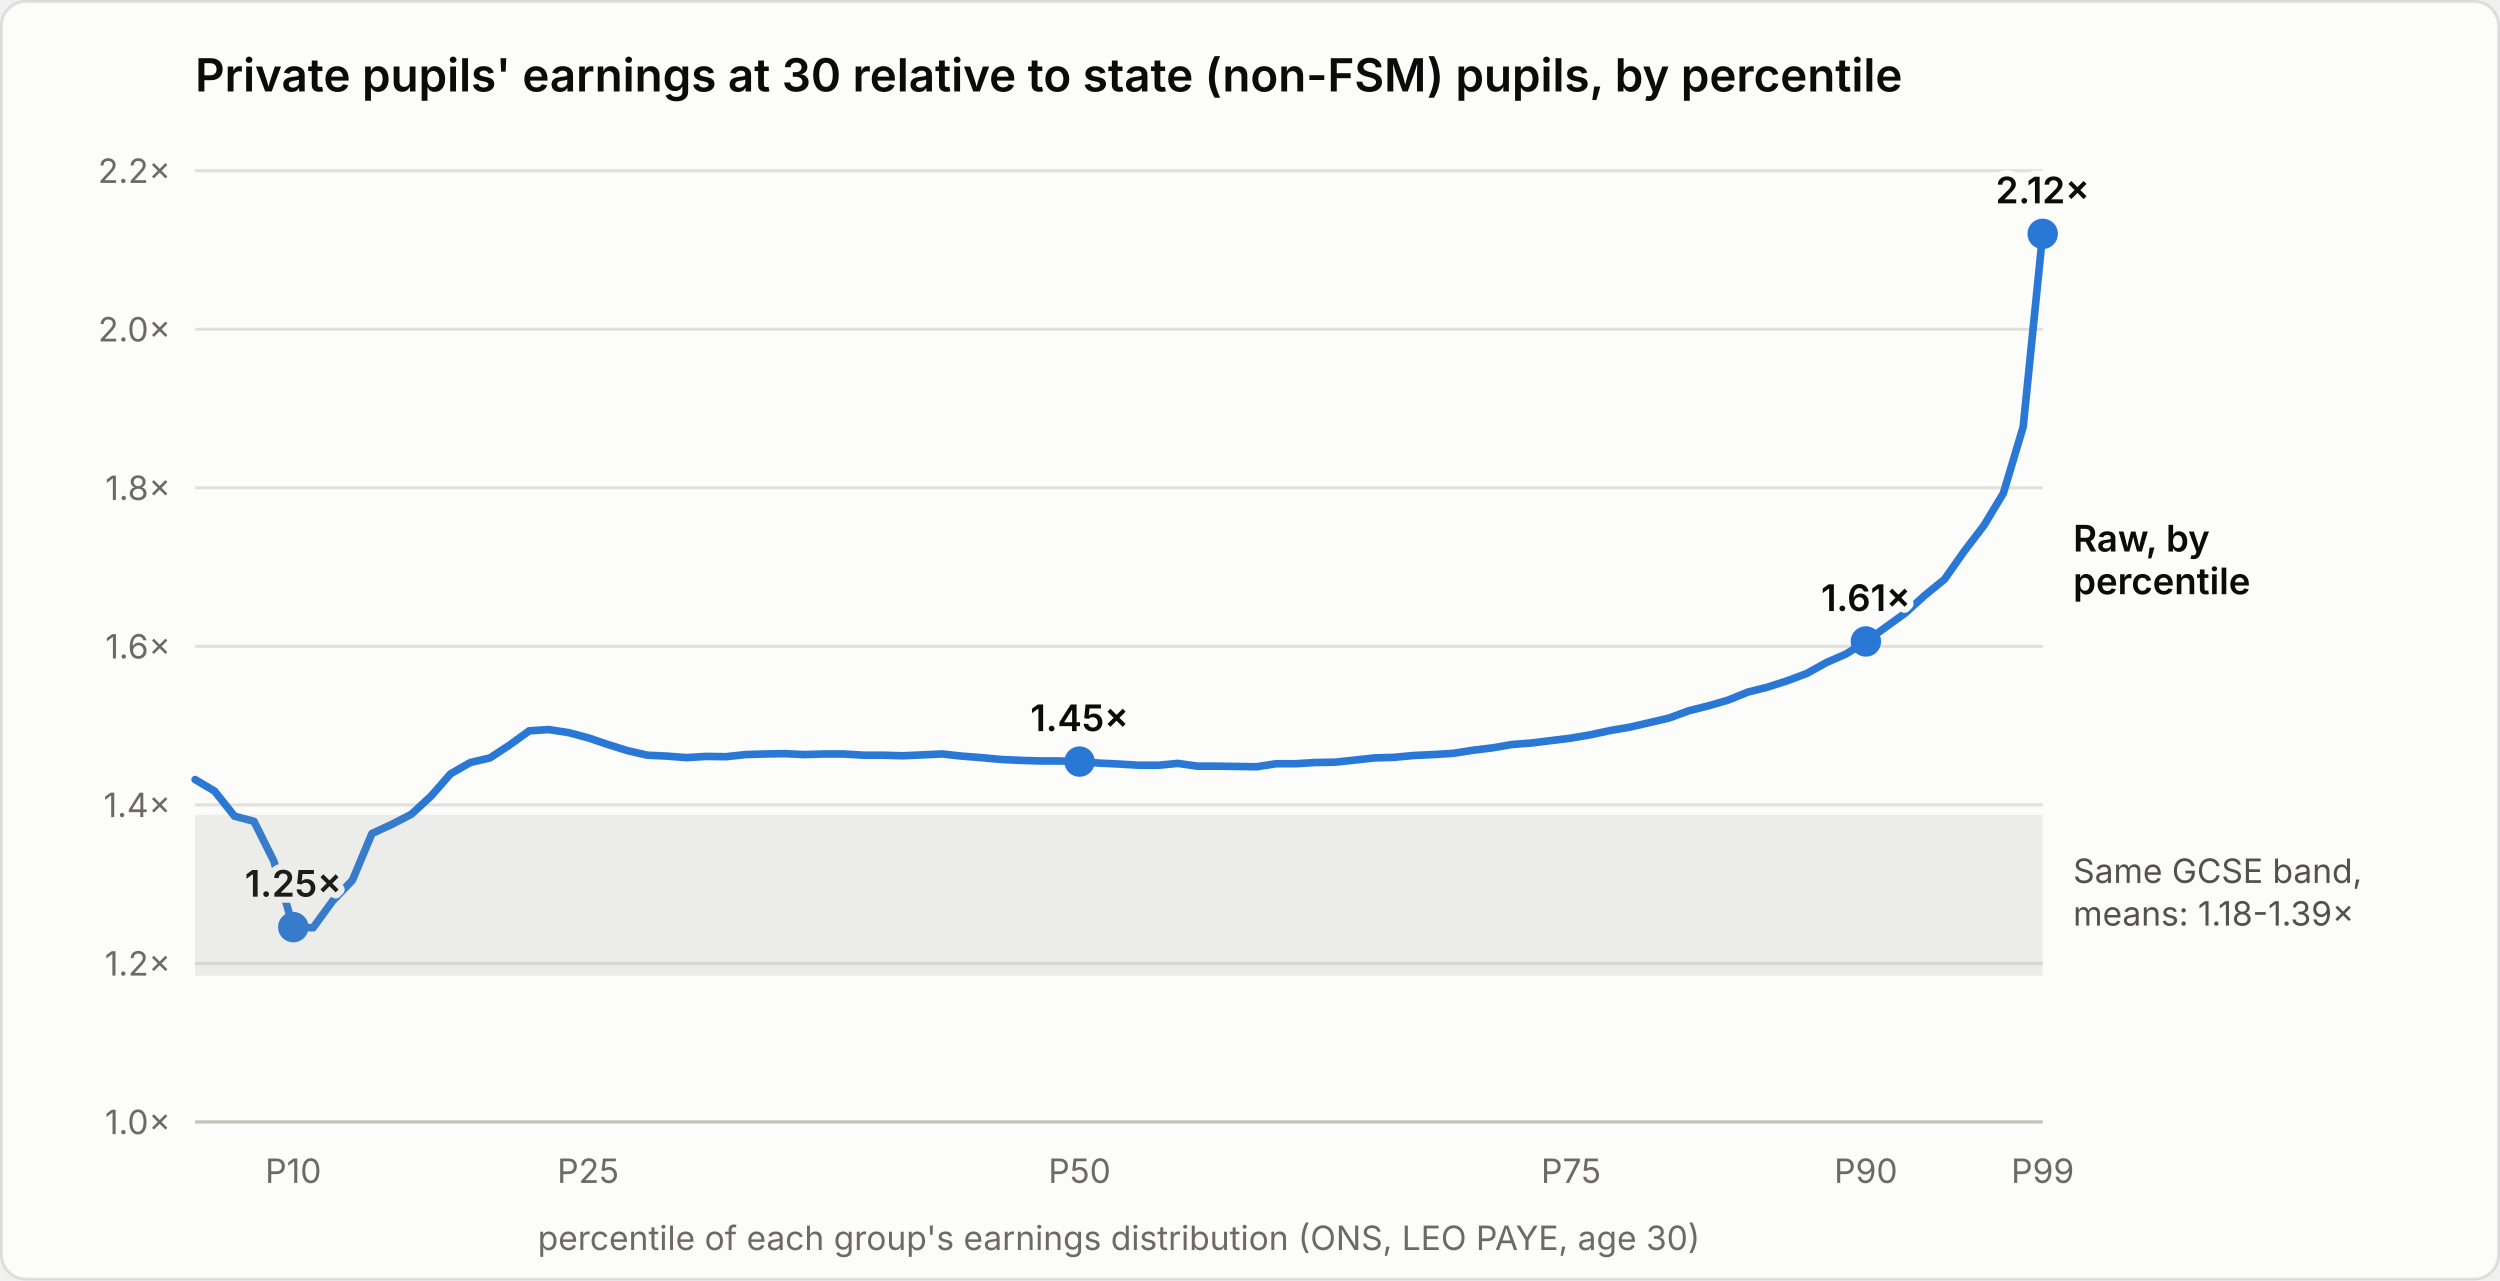
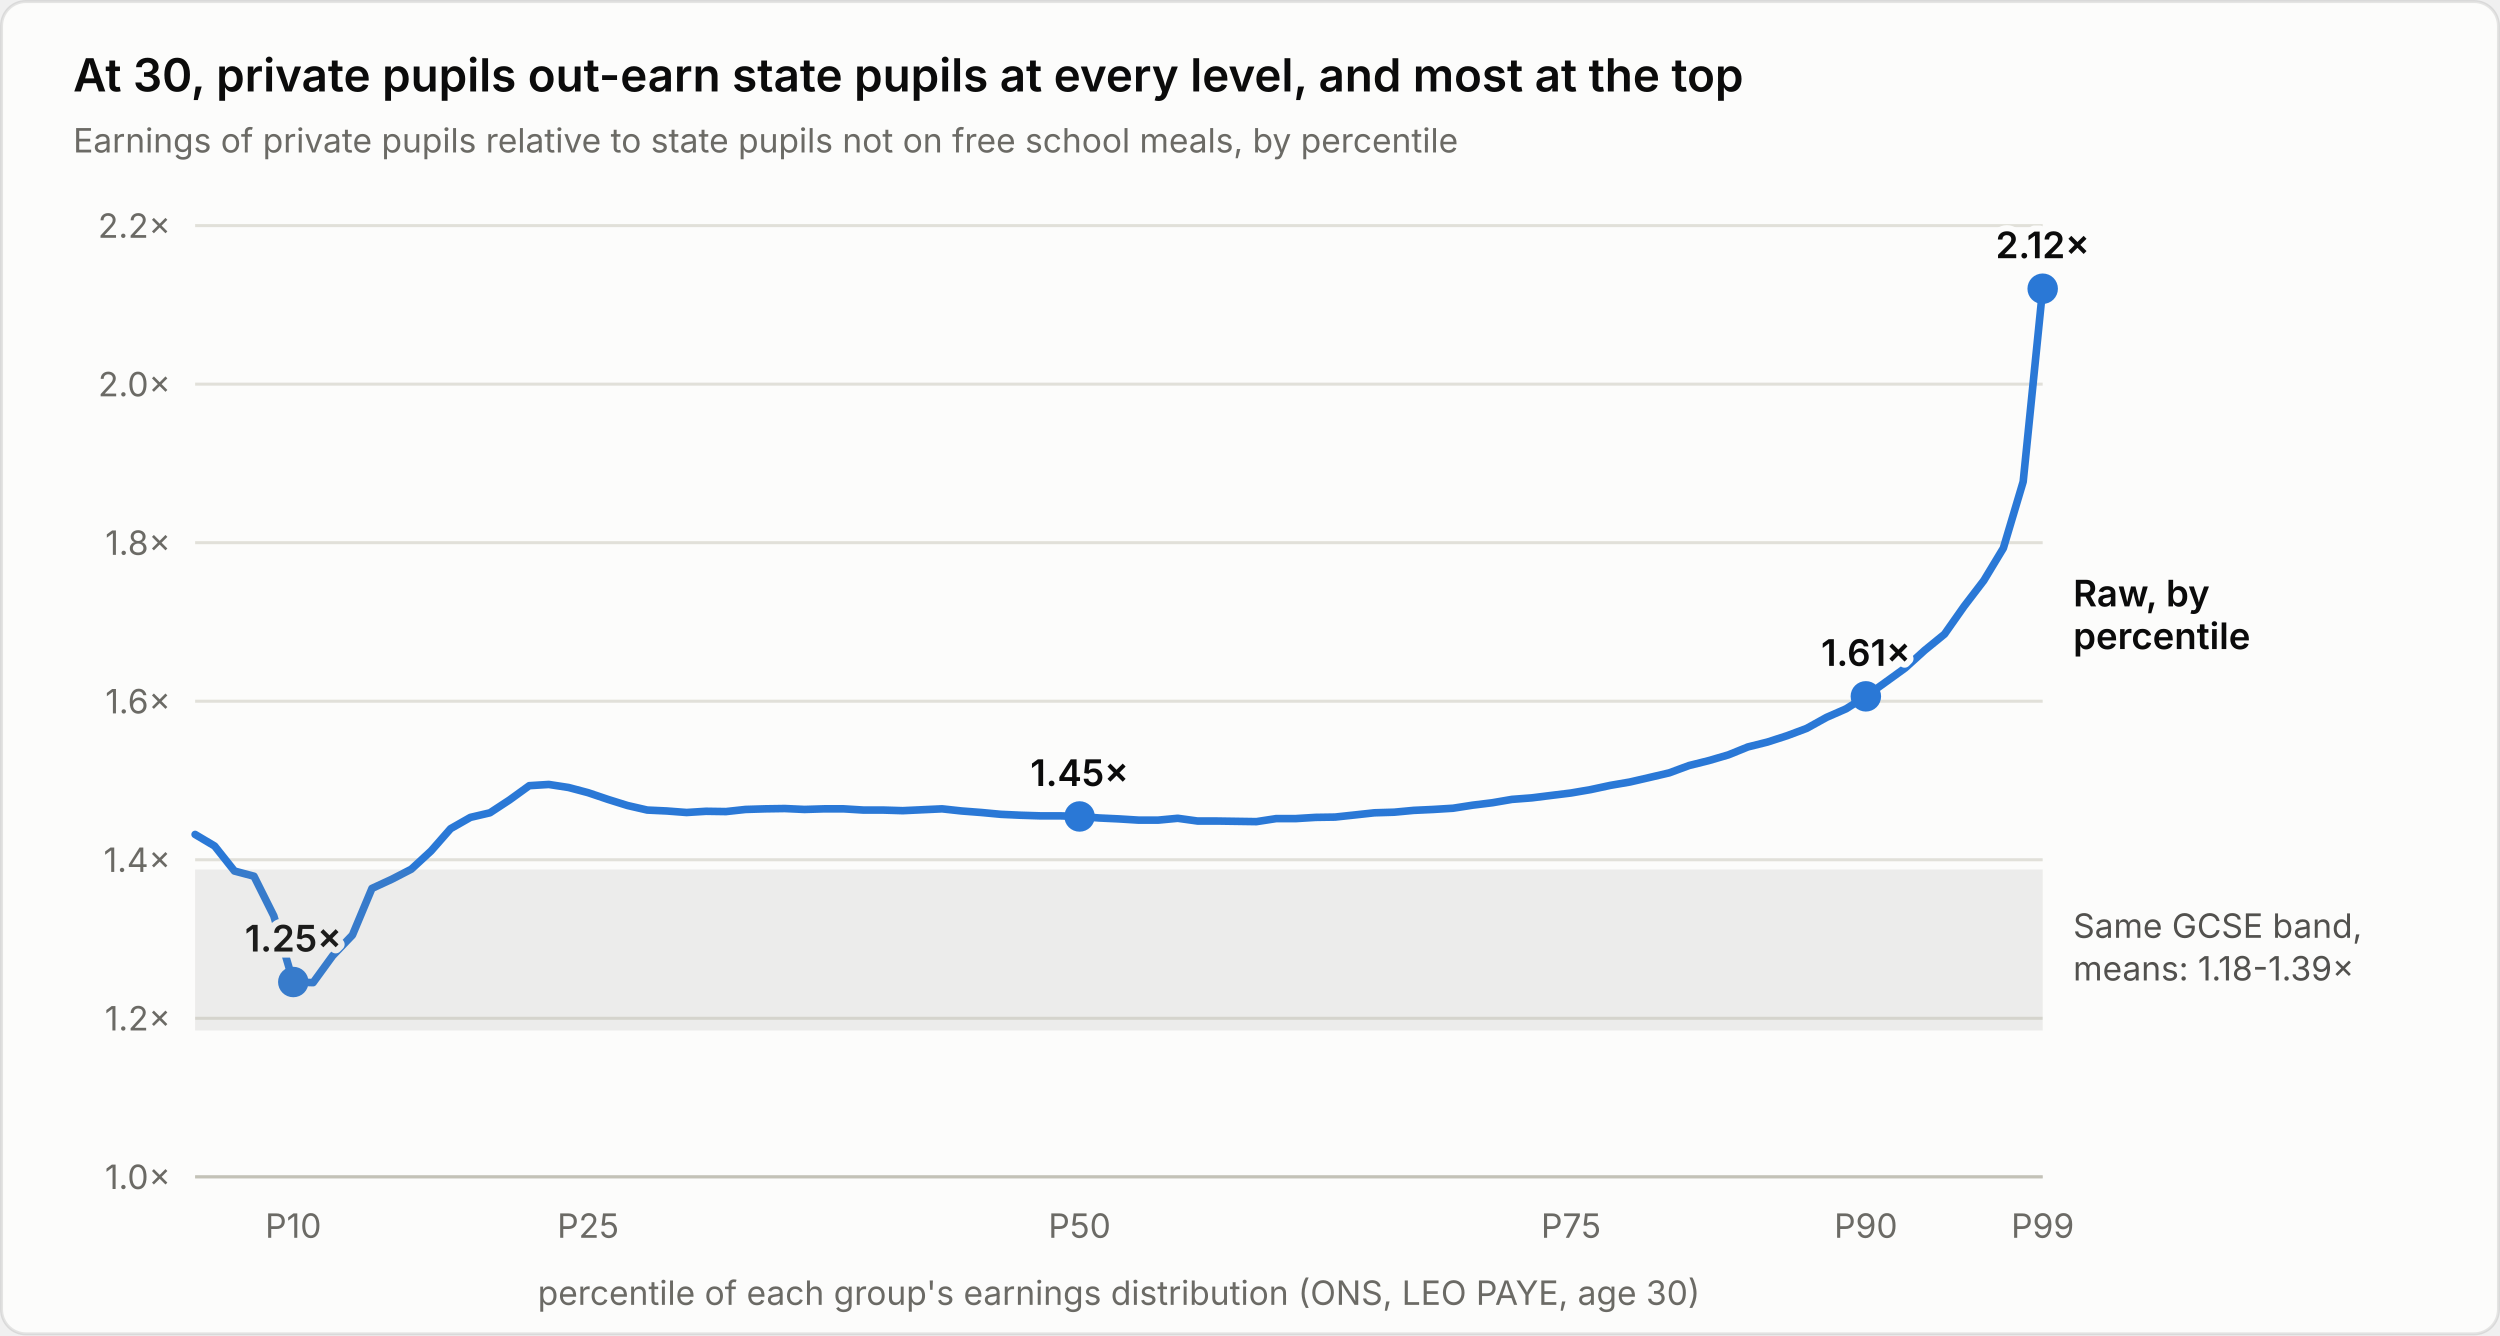
- <svg xmlns="http://www.w3.org/2000/svg" viewBox="0 0 820 420" width="820" height="420" role="img" aria-labelledby="t d">
+ <svg xmlns="http://www.w3.org/2000/svg" viewBox="0 0 820 438" width="820" height="438" role="img" aria-labelledby="t d">
  <style>
  .surface { fill: #fcfcfb; stroke: rgba(11,11,11,.10); }
  .t1 { fill: #0b0b0b; } .t2 { fill: #52514e; } .t3 { fill: #6b6a65; }
  .grid { stroke: #e1e0d9; stroke-width: 1; } .axis { stroke: #c3c2b7; stroke-width: 1; }
  .ind { fill: #2a78d6; stroke: #2a78d6; } .ind-l { stroke: #2a78d6; fill: none; } .ind-band { fill: #2a78d6; opacity: .18; }
  .gra { fill: #eb6834; stroke: #eb6834; } .gra-l { stroke: #eb6834; fill: none; }
  .com { fill: #1baf7a; stroke: #1baf7a; } .com-l { stroke: #1baf7a; fill: none; }
  .neu { fill: #898781; stroke: #898781; } .neu-l { stroke: #898781; fill: none; } .neu-band { fill: #898781; opacity: .14; }
  .hollow { fill: #fcfcfb; stroke-width: 2; }
  .ink { stroke: #0b0b0b; fill: none; }
  .dash { stroke-dasharray: 5 4; }
  .halo { paint-order: stroke; stroke: #fcfcfb; stroke-width: 4px; stroke-linejoin: round; }
  text { font-family: system-ui, -apple-system, 'Segoe UI', sans-serif; }
  @media (prefers-color-scheme: dark) {
    .surface { fill: #1a1a19; stroke: rgba(255,255,255,.10); }
    .t1 { fill: #ffffff; } .t2 { fill: #c3c2b7; } .t3 { fill: #a9a8a1; }
    .grid { stroke: #2c2c2a; } .axis { stroke: #383835; }
    .ind { fill: #3987e5; stroke: #3987e5; } .ind-l { stroke: #3987e5; } .ind-band { fill: #3987e5; }
    .gra { fill: #d95926; stroke: #d95926; } .gra-l { stroke: #d95926; }
    .com { fill: #199e70; stroke: #199e70; } .com-l { stroke: #199e70; }
    .hollow { fill: #1a1a19; }
    .ink { stroke: #ffffff; }
    .halo { stroke: #1a1a19; }
  }
</style>
-   <rect class="surface" x="0.5" y="0.5" width="819" height="419" rx="8" />
-   <text class="t1" x="64.0" y="30.0" font-size="15" text-anchor="start" font-weight="600">Private pupils' earnings at 30 relative to state (non-FSM) pupils, by percentile</text>
-   <line class="grid" x1="64.0" y1="368.0" x2="670.0" y2="368.0" stroke-width="1" />
-   <text class="t3" x="56.0" y="372.0" font-size="11" text-anchor="end">1.0×</text>
-   <line class="grid" x1="64.0" y1="316.0" x2="670.0" y2="316.0" stroke-width="1" />
-   <text class="t3" x="56.0" y="320.0" font-size="11" text-anchor="end">1.2×</text>
-   <line class="grid" x1="64.0" y1="264.0" x2="670.0" y2="264.0" stroke-width="1" />
-   <text class="t3" x="56.0" y="268.0" font-size="11" text-anchor="end">1.4×</text>
-   <line class="grid" x1="64.0" y1="212.0" x2="670.0" y2="212.0" stroke-width="1" />
-   <text class="t3" x="56.0" y="216.0" font-size="11" text-anchor="end">1.6×</text>
-   <line class="grid" x1="64.0" y1="160.0" x2="670.0" y2="160.0" stroke-width="1" />
-   <text class="t3" x="56.0" y="164.0" font-size="11" text-anchor="end">1.8×</text>
-   <line class="grid" x1="64.0" y1="108.0" x2="670.0" y2="108.0" stroke-width="1" />
-   <text class="t3" x="56.0" y="112.0" font-size="11" text-anchor="end">2.0×</text>
-   <line class="grid" x1="64.0" y1="56.0" x2="670.0" y2="56.0" stroke-width="1" />
-   <text class="t3" x="56.0" y="60.0" font-size="11" text-anchor="end">2.2×</text>
-   <text class="t3" x="96.2" y="388.0" font-size="11" text-anchor="middle">P10</text>
-   <text class="t3" x="192.9" y="388.0" font-size="11" text-anchor="middle">P25</text>
-   <text class="t3" x="354.1" y="388.0" font-size="11" text-anchor="middle">P50</text>
-   <text class="t3" x="515.3" y="388.0" font-size="11" text-anchor="middle">P75</text>
-   <text class="t3" x="612.0" y="388.0" font-size="11" text-anchor="middle">P90</text>
-   <text class="t3" x="670.0" y="388.0" font-size="11" text-anchor="middle">P99</text>
-   <text class="t3" x="367.0" y="410.0" font-size="11" text-anchor="middle">percentile of each group's earnings distribution (ONS, LEO PAYE, age 30)</text>
-   <line class="axis" x1="64.0" y1="368.0" x2="670.0" y2="368.0" stroke-width="1" />
-   <path class="ind-l" d="M64.0,255.7 L70.4,259.5 L76.9,267.7 L83.3,269.4 L89.8,282.4 L96.2,304.1 L102.7,304.3 L109.1,295.5 L115.6,288.7 L122.0,273.4 L128.5,270.4 L134.9,267.1 L141.4,261.1 L147.8,253.8 L154.3,250.1 L160.7,248.6 L167.1,244.4 L173.6,239.7 L180.0,239.3 L186.5,240.3 L192.9,242.0 L199.4,244.2 L205.8,246.2 L212.3,247.7 L218.7,248.0 L225.2,248.5 L231.6,248.1 L238.1,248.2 L244.5,247.5 L251.0,247.3 L257.4,247.2 L263.9,247.5 L270.3,247.3 L276.7,247.3 L283.2,247.7 L289.6,247.7 L296.1,247.9 L302.5,247.6 L309.0,247.3 L315.4,248.0 L321.9,248.5 L328.3,249.1 L334.8,249.4 L341.2,249.6 L347.7,249.6 L354.1,249.8 L360.6,250.3 L367.0,250.6 L373.4,251.0 L379.9,251.0 L386.3,250.4 L392.8,251.3 L399.2,251.3 L405.7,251.4 L412.1,251.5 L418.6,250.5 L425.0,250.5 L431.5,250.1 L437.9,250.0 L444.4,249.3 L450.8,248.6 L457.3,248.4 L463.7,247.8 L470.1,247.5 L476.6,247.1 L483.0,246.1 L489.5,245.3 L495.9,244.2 L502.4,243.7 L508.8,242.9 L515.3,242.1 L521.7,241.0 L528.2,239.6 L534.6,238.5 L541.1,237.0 L547.5,235.5 L554.0,233.1 L560.4,231.5 L566.9,229.6 L573.3,227.0 L579.7,225.4 L586.2,223.3 L592.6,220.9 L599.1,217.3 L605.5,214.5 L612.0,210.4 L618.4,205.8 L624.9,201.1 L631.3,195.3 L637.8,190.0 L644.2,180.9 L650.7,172.4 L657.1,161.8 L663.6,140.0 L670.0,76.7" stroke-width="2.5" stroke-linejoin="round" stroke-linecap="round" />
-   <circle class="ind" cx="96.2" cy="304.1" r="4.5" />
-   <text class="t1 halo" x="96.2" y="294.1" font-size="12" text-anchor="middle" font-weight="600">1.25×</text>
-   <circle class="ind" cx="354.1" cy="249.8" r="4.5" />
-   <text class="t1 halo" x="354.1" y="239.8" font-size="12" text-anchor="middle" font-weight="600">1.45×</text>
-   <circle class="ind" cx="612.0" cy="210.4" r="4.5" />
-   <text class="t1 halo" x="612.0" y="200.4" font-size="12" text-anchor="middle" font-weight="600">1.61×</text>
-   <circle class="ind" cx="670.0" cy="76.7" r="4.5" />
-   <text class="t1 halo" x="670.0" y="66.7" font-size="12" text-anchor="middle" font-weight="600">2.12×</text>
-   <rect class="neu-band" x="64.0" y="267.2" width="606.0" height="52.8" rx="0" />
-   <text class="t2" x="680.0" y="289.6" font-size="11" text-anchor="start">Same GCSE band,</text>
-   <text class="t2" x="680.0" y="303.6" font-size="11" text-anchor="start">means: 1.18-1.39×</text>
-   <text class="t1" x="680.0" y="180.9" font-size="12" text-anchor="start" font-weight="600">Raw, by</text>
-   <text class="t1" x="680.0" y="194.9" font-size="12" text-anchor="start" font-weight="600">percentile</text>
+   <rect class="surface" x="0.5" y="0.5" width="819" height="437" rx="8" />
+   <text class="t1" x="24.0" y="30.0" font-size="15" text-anchor="start" font-weight="600">At 30, private pupils out-earn state pupils at every level, and most at the top</text>
+   <text class="t3" x="24.0" y="50.0" font-size="11" text-anchor="start">Earnings of private pupils relative to state pupils not on free school meals, by percentile</text>
+   <line class="grid" x1="64.0" y1="386.0" x2="670.0" y2="386.0" stroke-width="1" />
+   <text class="t3" x="56.0" y="390.0" font-size="11" text-anchor="end">1.0×</text>
+   <line class="grid" x1="64.0" y1="334.0" x2="670.0" y2="334.0" stroke-width="1" />
+   <text class="t3" x="56.0" y="338.0" font-size="11" text-anchor="end">1.2×</text>
+   <line class="grid" x1="64.0" y1="282.0" x2="670.0" y2="282.0" stroke-width="1" />
+   <text class="t3" x="56.0" y="286.0" font-size="11" text-anchor="end">1.4×</text>
+   <line class="grid" x1="64.0" y1="230.0" x2="670.0" y2="230.0" stroke-width="1" />
+   <text class="t3" x="56.0" y="234.0" font-size="11" text-anchor="end">1.6×</text>
+   <line class="grid" x1="64.0" y1="178.0" x2="670.0" y2="178.0" stroke-width="1" />
+   <text class="t3" x="56.0" y="182.0" font-size="11" text-anchor="end">1.8×</text>
+   <line class="grid" x1="64.0" y1="126.0" x2="670.0" y2="126.0" stroke-width="1" />
+   <text class="t3" x="56.0" y="130.0" font-size="11" text-anchor="end">2.0×</text>
+   <line class="grid" x1="64.0" y1="74.0" x2="670.0" y2="74.0" stroke-width="1" />
+   <text class="t3" x="56.0" y="78.0" font-size="11" text-anchor="end">2.2×</text>
+   <text class="t3" x="96.2" y="406.0" font-size="11" text-anchor="middle">P10</text>
+   <text class="t3" x="192.9" y="406.0" font-size="11" text-anchor="middle">P25</text>
+   <text class="t3" x="354.1" y="406.0" font-size="11" text-anchor="middle">P50</text>
+   <text class="t3" x="515.3" y="406.0" font-size="11" text-anchor="middle">P75</text>
+   <text class="t3" x="612.0" y="406.0" font-size="11" text-anchor="middle">P90</text>
+   <text class="t3" x="670.0" y="406.0" font-size="11" text-anchor="middle">P99</text>
+   <text class="t3" x="367.0" y="428.0" font-size="11" text-anchor="middle">percentile of each group's earnings distribution (ONS, LEO PAYE, age 30)</text>
+   <line class="axis" x1="64.0" y1="386.0" x2="670.0" y2="386.0" stroke-width="1" />
+   <path class="ind-l" d="M64.0,273.7 L70.4,277.5 L76.9,285.7 L83.3,287.4 L89.8,300.4 L96.2,322.1 L102.7,322.3 L109.1,313.5 L115.6,306.7 L122.0,291.4 L128.5,288.4 L134.9,285.1 L141.4,279.1 L147.8,271.8 L154.3,268.1 L160.7,266.6 L167.1,262.4 L173.6,257.7 L180.0,257.3 L186.5,258.3 L192.9,260.0 L199.4,262.2 L205.8,264.2 L212.3,265.7 L218.7,266.0 L225.2,266.5 L231.6,266.1 L238.1,266.2 L244.5,265.5 L251.0,265.3 L257.4,265.2 L263.9,265.5 L270.3,265.3 L276.7,265.3 L283.2,265.7 L289.6,265.7 L296.1,265.9 L302.5,265.6 L309.0,265.3 L315.4,266.0 L321.9,266.5 L328.3,267.1 L334.8,267.4 L341.2,267.6 L347.7,267.6 L354.1,267.8 L360.6,268.3 L367.0,268.6 L373.4,269.0 L379.9,269.0 L386.3,268.4 L392.8,269.3 L399.2,269.3 L405.7,269.4 L412.1,269.5 L418.6,268.5 L425.0,268.5 L431.5,268.1 L437.9,268.0 L444.4,267.3 L450.8,266.6 L457.3,266.4 L463.7,265.8 L470.1,265.5 L476.6,265.1 L483.0,264.1 L489.5,263.3 L495.9,262.2 L502.4,261.7 L508.8,260.9 L515.3,260.1 L521.7,259.0 L528.2,257.6 L534.6,256.5 L541.1,255.0 L547.5,253.5 L554.0,251.1 L560.4,249.5 L566.9,247.6 L573.3,245.0 L579.7,243.4 L586.2,241.3 L592.6,238.9 L599.1,235.3 L605.5,232.5 L612.0,228.4 L618.4,223.8 L624.9,219.1 L631.3,213.3 L637.8,208.0 L644.2,198.9 L650.7,190.4 L657.1,179.8 L663.6,158.0 L670.0,94.7" stroke-width="2.5" stroke-linejoin="round" stroke-linecap="round" />
+   <circle class="ind" cx="96.2" cy="322.1" r="4.5" />
+   <text class="t1 halo" x="96.2" y="312.1" font-size="12" text-anchor="middle" font-weight="600">1.25×</text>
+   <circle class="ind" cx="354.1" cy="267.8" r="4.5" />
+   <text class="t1 halo" x="354.1" y="257.8" font-size="12" text-anchor="middle" font-weight="600">1.45×</text>
+   <circle class="ind" cx="612.0" cy="228.4" r="4.5" />
+   <text class="t1 halo" x="612.0" y="218.4" font-size="12" text-anchor="middle" font-weight="600">1.61×</text>
+   <circle class="ind" cx="670.0" cy="94.7" r="4.5" />
+   <text class="t1 halo" x="670.0" y="84.7" font-size="12" text-anchor="middle" font-weight="600">2.12×</text>
+   <rect class="neu-band" x="64.0" y="285.2" width="606.0" height="52.8" rx="0" />
+   <text class="t2" x="680.0" y="307.6" font-size="11" text-anchor="start">Same GCSE band,</text>
+   <text class="t2" x="680.0" y="321.6" font-size="11" text-anchor="start">means: 1.18-1.39×</text>
+   <text class="t1" x="680.0" y="198.9" font-size="12" text-anchor="start" font-weight="600">Raw, by</text>
+   <text class="t1" x="680.0" y="212.9" font-size="12" text-anchor="start" font-weight="600">percentile</text>
</svg>
